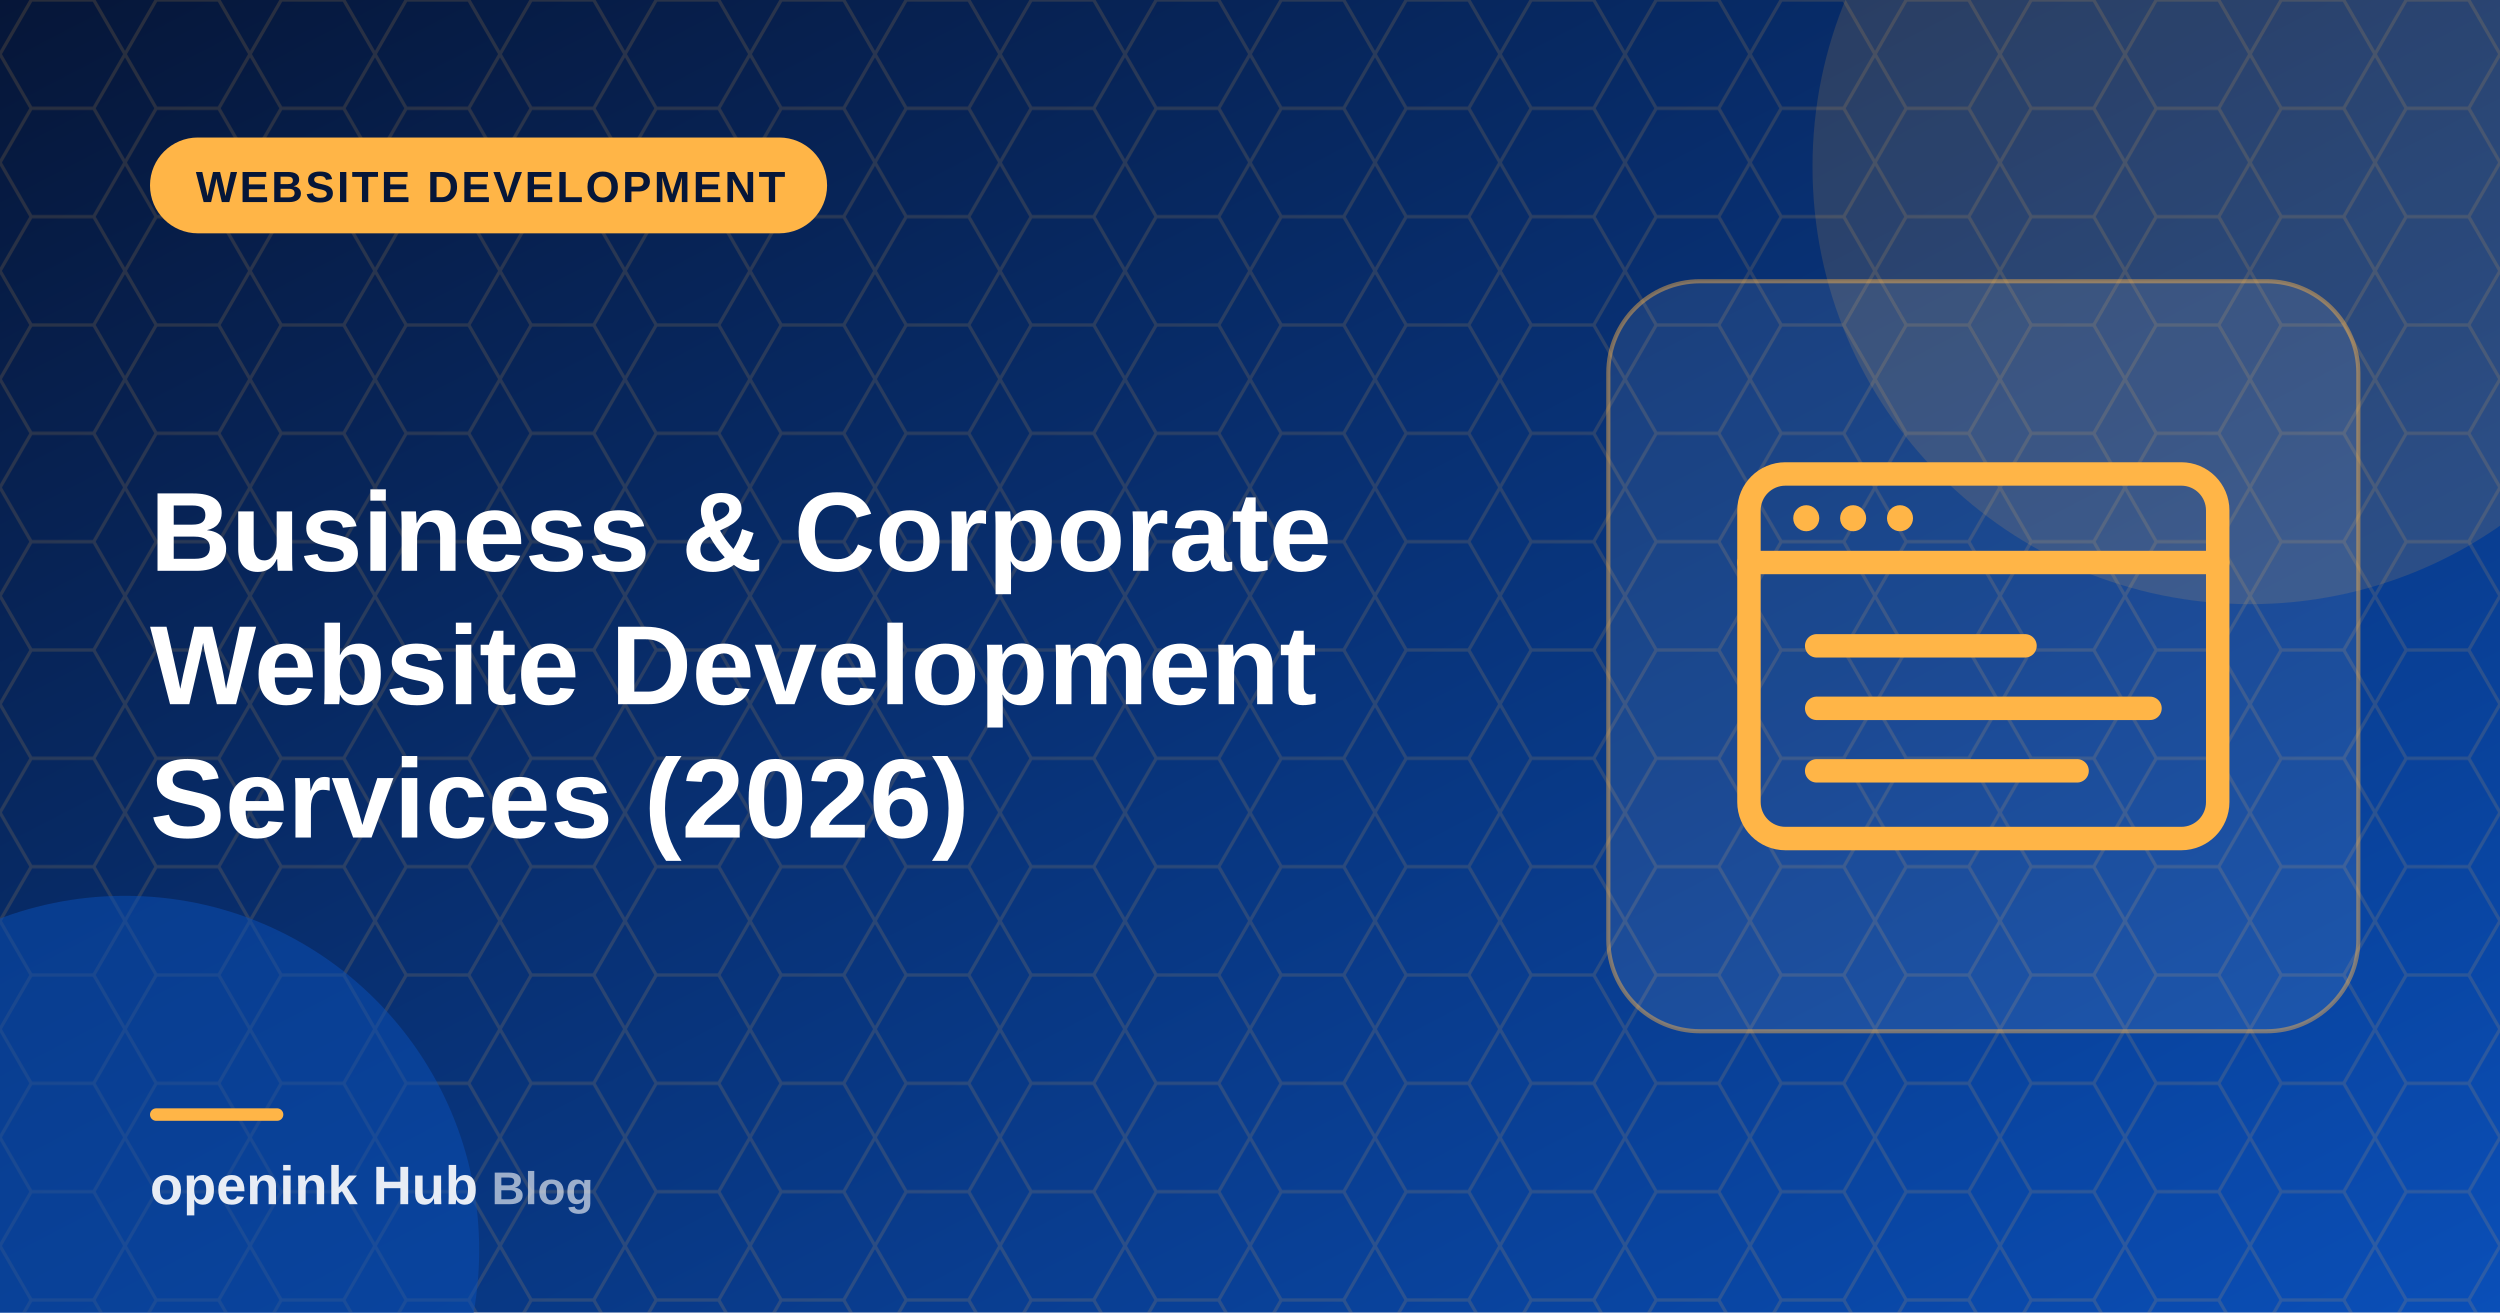
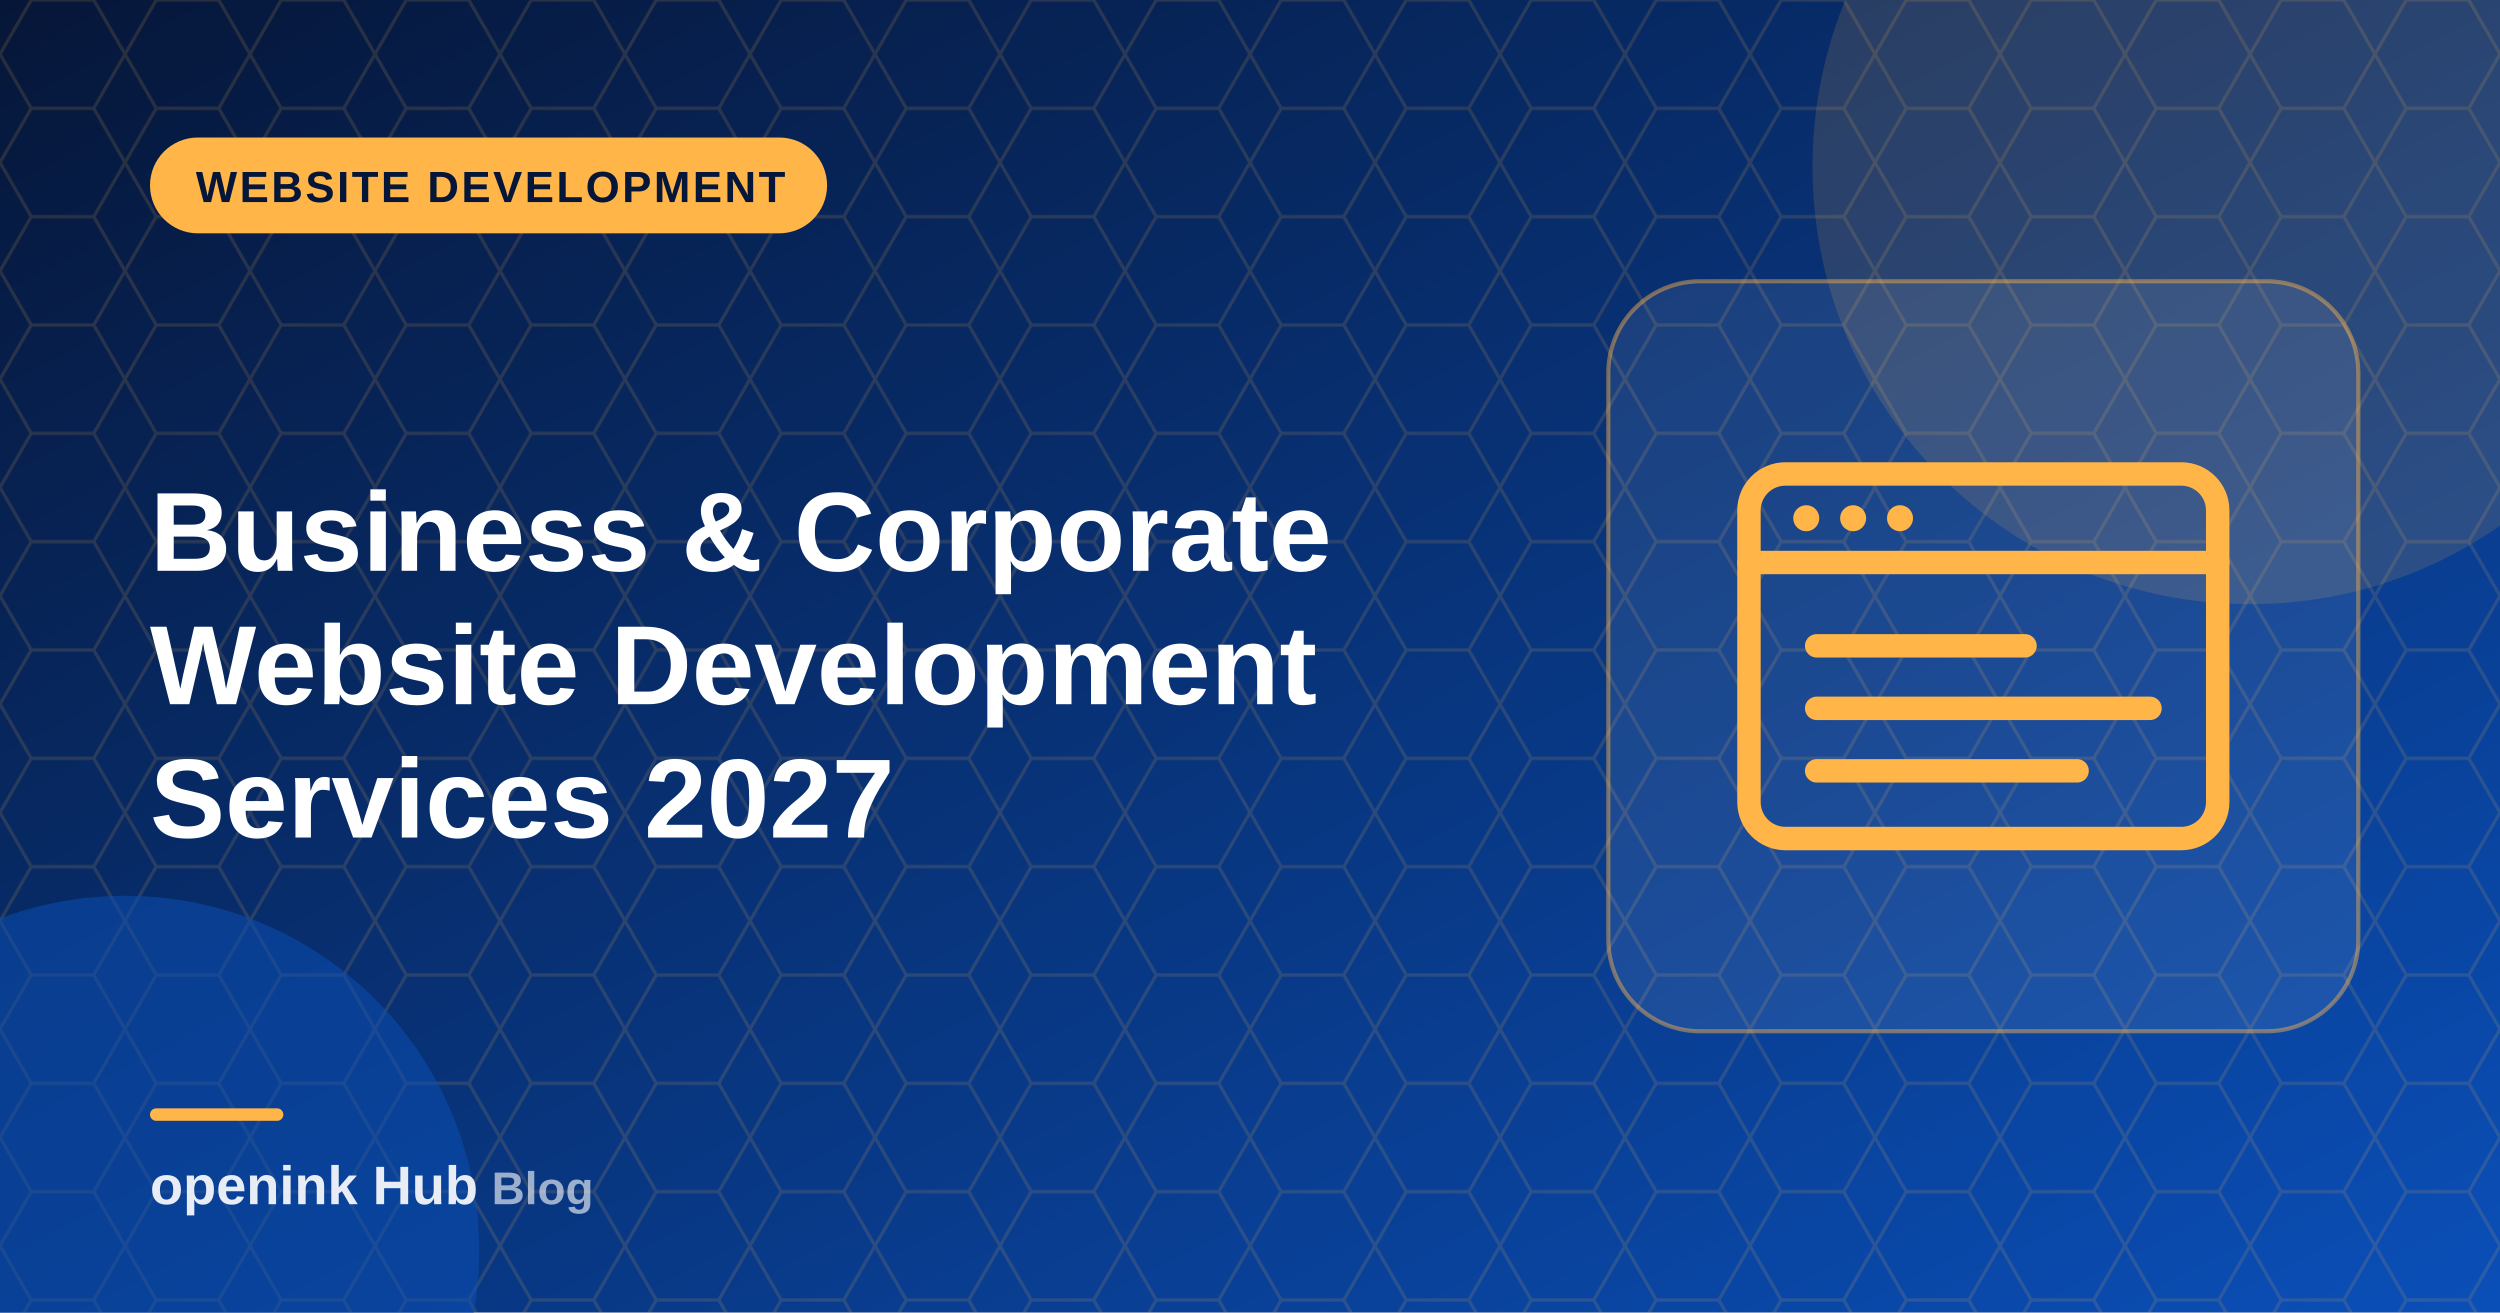
- <svg xmlns="http://www.w3.org/2000/svg" width="1200" height="630" viewBox="0 0 1200 630" role="img" aria-label="Business &amp; Corporate Website Development Services (2026)">
+ <svg xmlns="http://www.w3.org/2000/svg" width="1200" height="630" viewBox="0 0 1200 630" role="img" aria-label="Business &amp; Corporate Website Development Services 2027">
  <defs>
    <linearGradient id="g" x1="0" y1="0" x2="1" y2="1">
      <stop offset="0" stop-color="#061638" />
      <stop offset="1" stop-color="#0a4fb8" />
    </linearGradient>
    <pattern id="p" width="60" height="52" patternUnits="userSpaceOnUse">
      <path d="M15 0h30l15 26-15 26H15L0 26Z" fill="none" stroke="#ffb547" stroke-width="1.6" />
    </pattern>
    <style>.ic{fill:none;stroke:#ffb547;stroke-width:9;stroke-linecap:round;stroke-linejoin:round}.ic .f{fill:#ffb547;stroke:none}</style>
  </defs>
  <rect width="1200" height="630" fill="url(#g)" />
  <rect width="1200" height="630" fill="url(#p)" opacity=".14" />
  <circle cx="1080" cy="80" r="210" fill="#ffb547" opacity=".14" />
  <circle cx="60" cy="600" r="170" fill="#0a4fb8" opacity=".5" />
  <rect x="772" y="135" width="360" height="360" rx="44" fill="#fff" fill-opacity=".08" stroke="#ffb547" stroke-opacity=".45" stroke-width="2" />
  <g class="ic" transform="translate(827 190) scale(1.25)">
    <rect x="10" y="30" width="180" height="140" rx="14" />
    <path d="M10 64h180" />
    <circle cx="32" cy="47" r="5" class="f" />
    <circle cx="50" cy="47" r="5" class="f" />
    <circle cx="68" cy="47" r="5" class="f" />
    <path d="M36 96h80M36 120h128M36 144h100" />
  </g>
  <rect x="72" y="66" width="325" height="46" rx="23" fill="#ffb547" />
  <text x="94" y="97" fill="#061638" font-family="Segoe UI,Arial,sans-serif" font-size="21" font-weight="700" letter-spacing="1.2">WEBSITE DEVELOPMENT</text>
  <text x="72" y="274" fill="#fff" font-family="Segoe UI,Arial,sans-serif" font-size="54" font-weight="800">Business &amp; Corporate</text>
  <text x="72" y="338" fill="#fff" font-family="Segoe UI,Arial,sans-serif" font-size="54" font-weight="800">Website Development</text>
-   <text x="72" y="402" fill="#fff" font-family="Segoe UI,Arial,sans-serif" font-size="54" font-weight="800">Services (2026)</text>
+   <text x="72" y="402" fill="#fff" font-family="Segoe UI,Arial,sans-serif" font-size="54" font-weight="800">Services 2027</text>
  <rect x="72" y="532" width="64" height="6" rx="3" fill="#ffb547" />
  <text x="72" y="578" fill="#fff" fill-opacity=".9" font-family="Segoe UI,Arial,sans-serif" font-size="26" font-weight="700">openink Hub</text>
  <text x="236" y="578" fill="#fff" fill-opacity=".6" font-family="Segoe UI,Arial,sans-serif" font-size="22" font-weight="600">Blog</text>
</svg>
